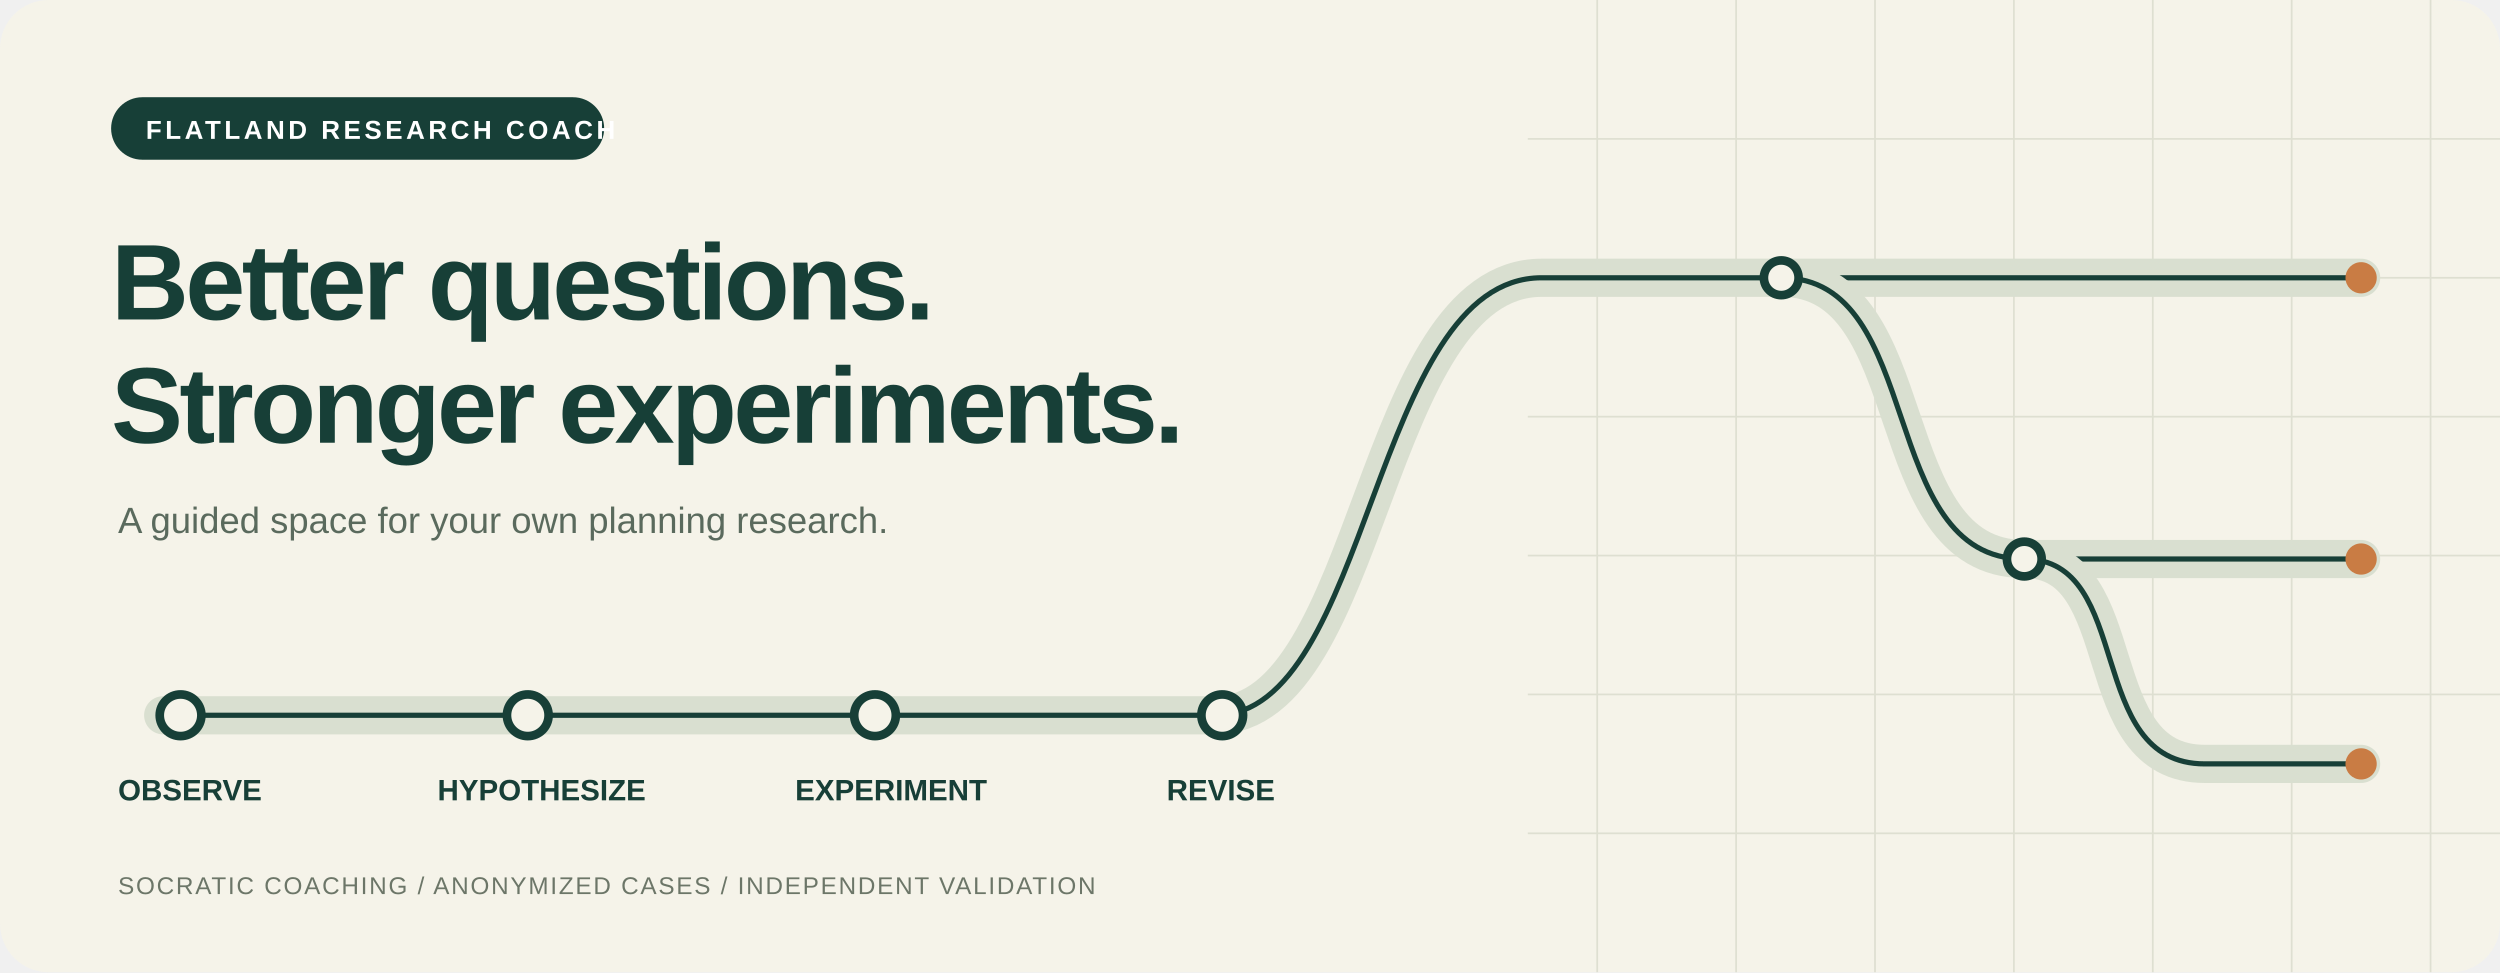
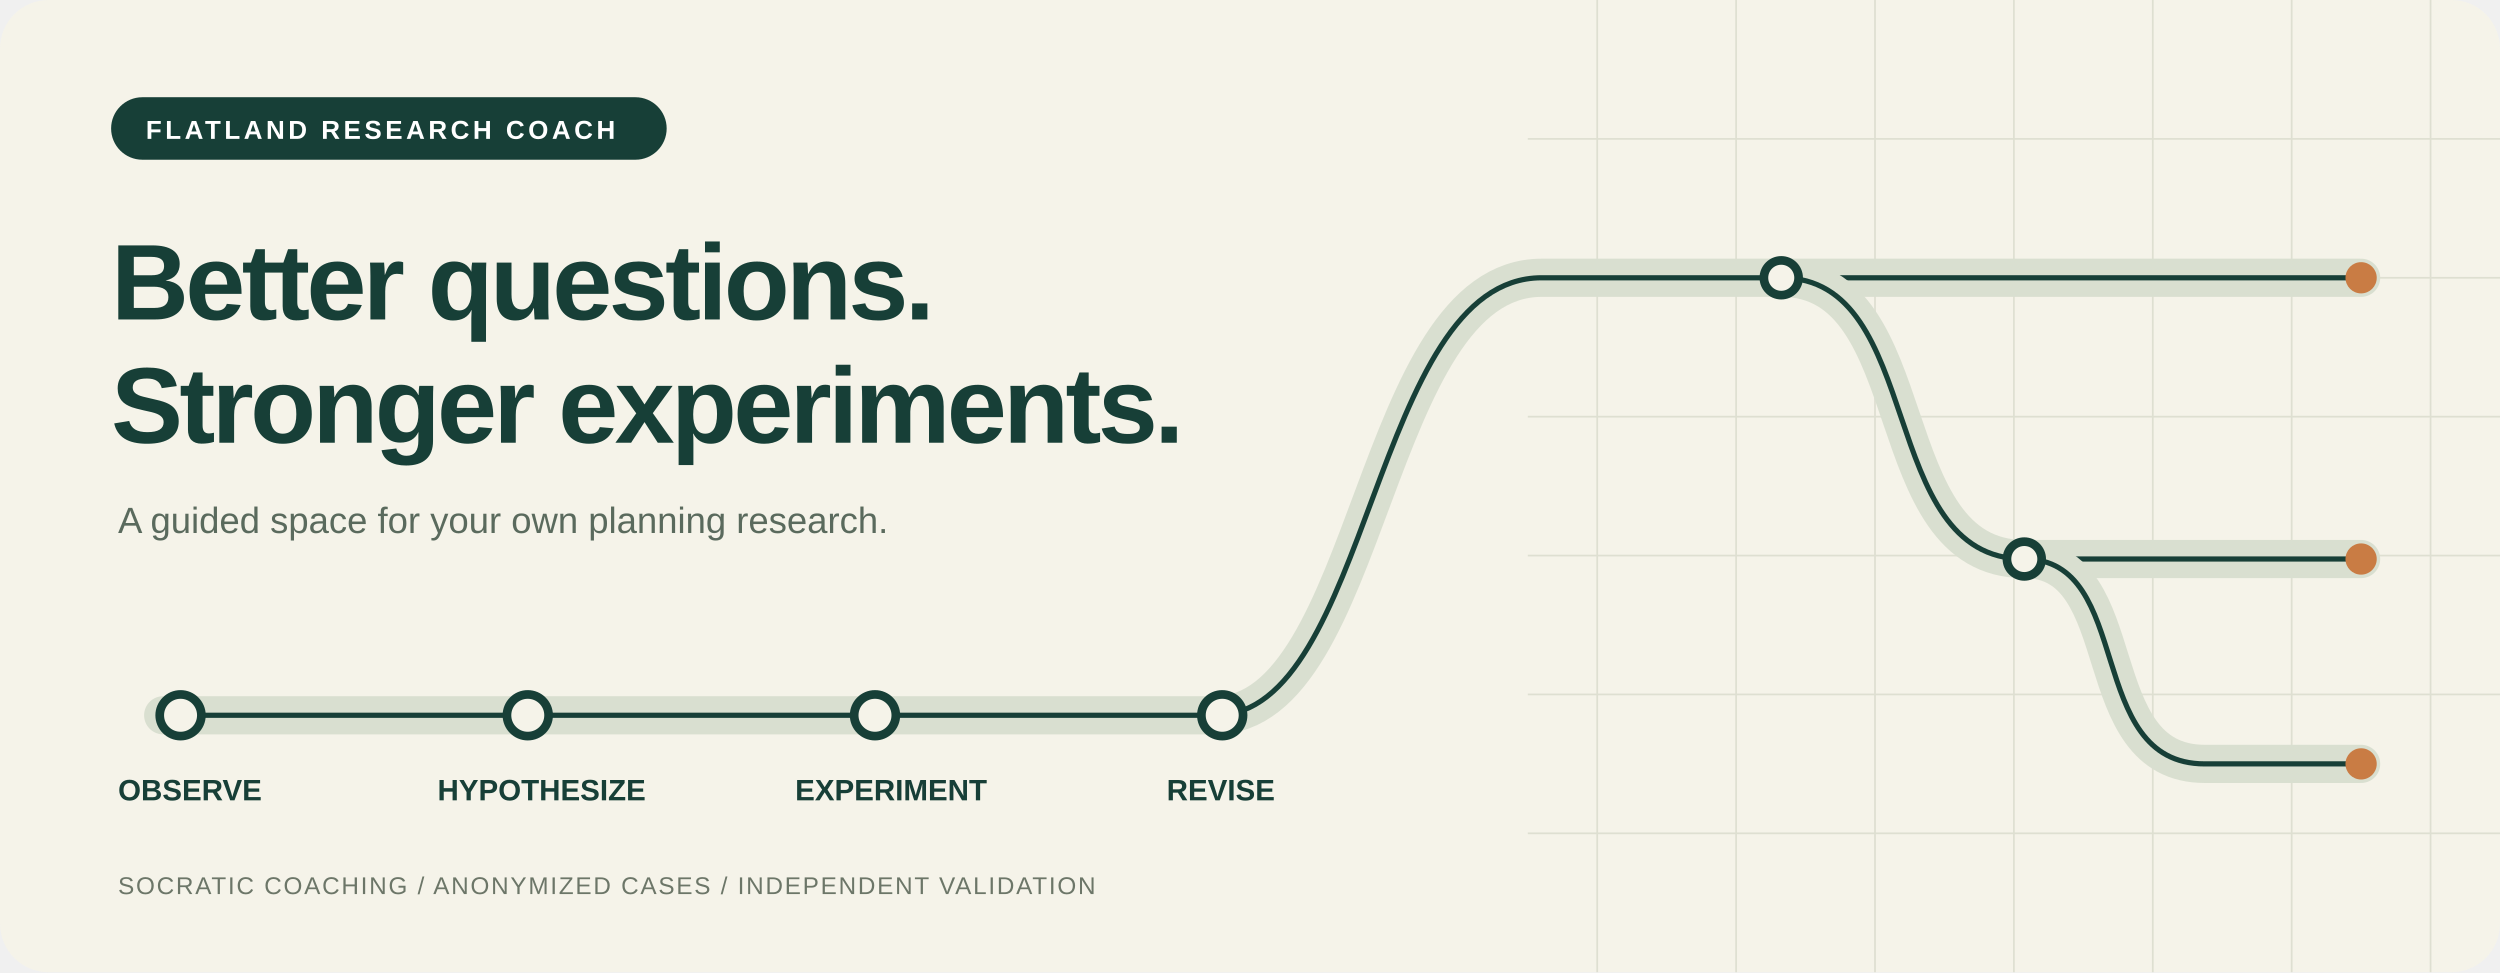
<svg xmlns="http://www.w3.org/2000/svg" width="1440" height="560" viewBox="0 0 1440 560" role="img" aria-labelledby="title desc">
  <rect width="1440" height="560" rx="28" fill="#f5f3e9" />
  <g fill="none" stroke="#dedfd1" stroke-width="1">
    <path d="M920 0V560M1000 0V560M1080 0V560M1160 0V560M1240 0V560M1320 0V560M1400 0V560" />
    <path d="M880 80H1440M880 160H1440M880 240H1440M880 320H1440M880 400H1440M880 480H1440" />
  </g>
  <g font-family="Arial, Helvetica, sans-serif">
-     <rect x="64" y="56" width="284" height="36" rx="18" fill="#173f37" />
+     <rect x="64" y="56" width="320" height="36" rx="18" fill="#173f37" />
    <text x="84" y="80" fill="#ffffff" font-size="15" font-weight="700" letter-spacing="2">FLATLAND RESEARCH COACH</text>
    <text x="64" y="184" fill="#173f37" font-size="62" font-weight="700" letter-spacing="-2">Better questions.</text>
    <text x="64" y="255" fill="#173f37" font-size="62" font-weight="700" letter-spacing="-2">Stronger experiments.</text>
    <text x="68" y="307" fill="#5a6a5d" font-size="21">A guided space for your own planning research.</text>
    <g fill="none" stroke-linecap="round" stroke-linejoin="round">
      <path d="M94 412H700C790 412 790 160 888 160H1360" stroke="#d9dfd0" stroke-width="22" />
      <path d="M94 412H700C790 412 790 160 888 160H1360" stroke="#173f37" stroke-width="3" />
      <path d="M1026 160C1110 160 1080 322 1166 322H1360" stroke="#d9dfd0" stroke-width="22" />
      <path d="M1026 160C1110 160 1080 322 1166 322H1360" stroke="#173f37" stroke-width="3" />
      <path d="M1166 322C1230 322 1200 440 1270 440H1360" stroke="#d9dfd0" stroke-width="22" />
      <path d="M1166 322C1230 322 1200 440 1270 440H1360" stroke="#173f37" stroke-width="3" />
    </g>
    <g fill="#f5f3e9" stroke="#173f37" stroke-width="5">
      <circle cx="104" cy="412" r="12" />
      <circle cx="304" cy="412" r="12" />
      <circle cx="504" cy="412" r="12" />
      <circle cx="704" cy="412" r="12" />
      <circle cx="1026" cy="160" r="10" />
      <circle cx="1166" cy="322" r="10" />
    </g>
    <g fill="#173f37" font-size="17" font-weight="700">
      <text x="68" y="461">OBSERVE</text>
      <text x="252" y="461">HYPOTHESIZE</text>
      <text x="458" y="461">EXPERIMENT</text>
      <text x="672" y="461">REVISE</text>
    </g>
    <g fill="#c97c44">
      <circle cx="1360" cy="160" r="9" />
      <circle cx="1360" cy="322" r="9" />
      <circle cx="1360" cy="440" r="9" />
    </g>
    <text x="68" y="515" fill="#6c7668" font-size="14" letter-spacing="1">SOCRATIC COACHING / ANONYMIZED CASES / INDEPENDENT VALIDATION</text>
  </g>
</svg>
